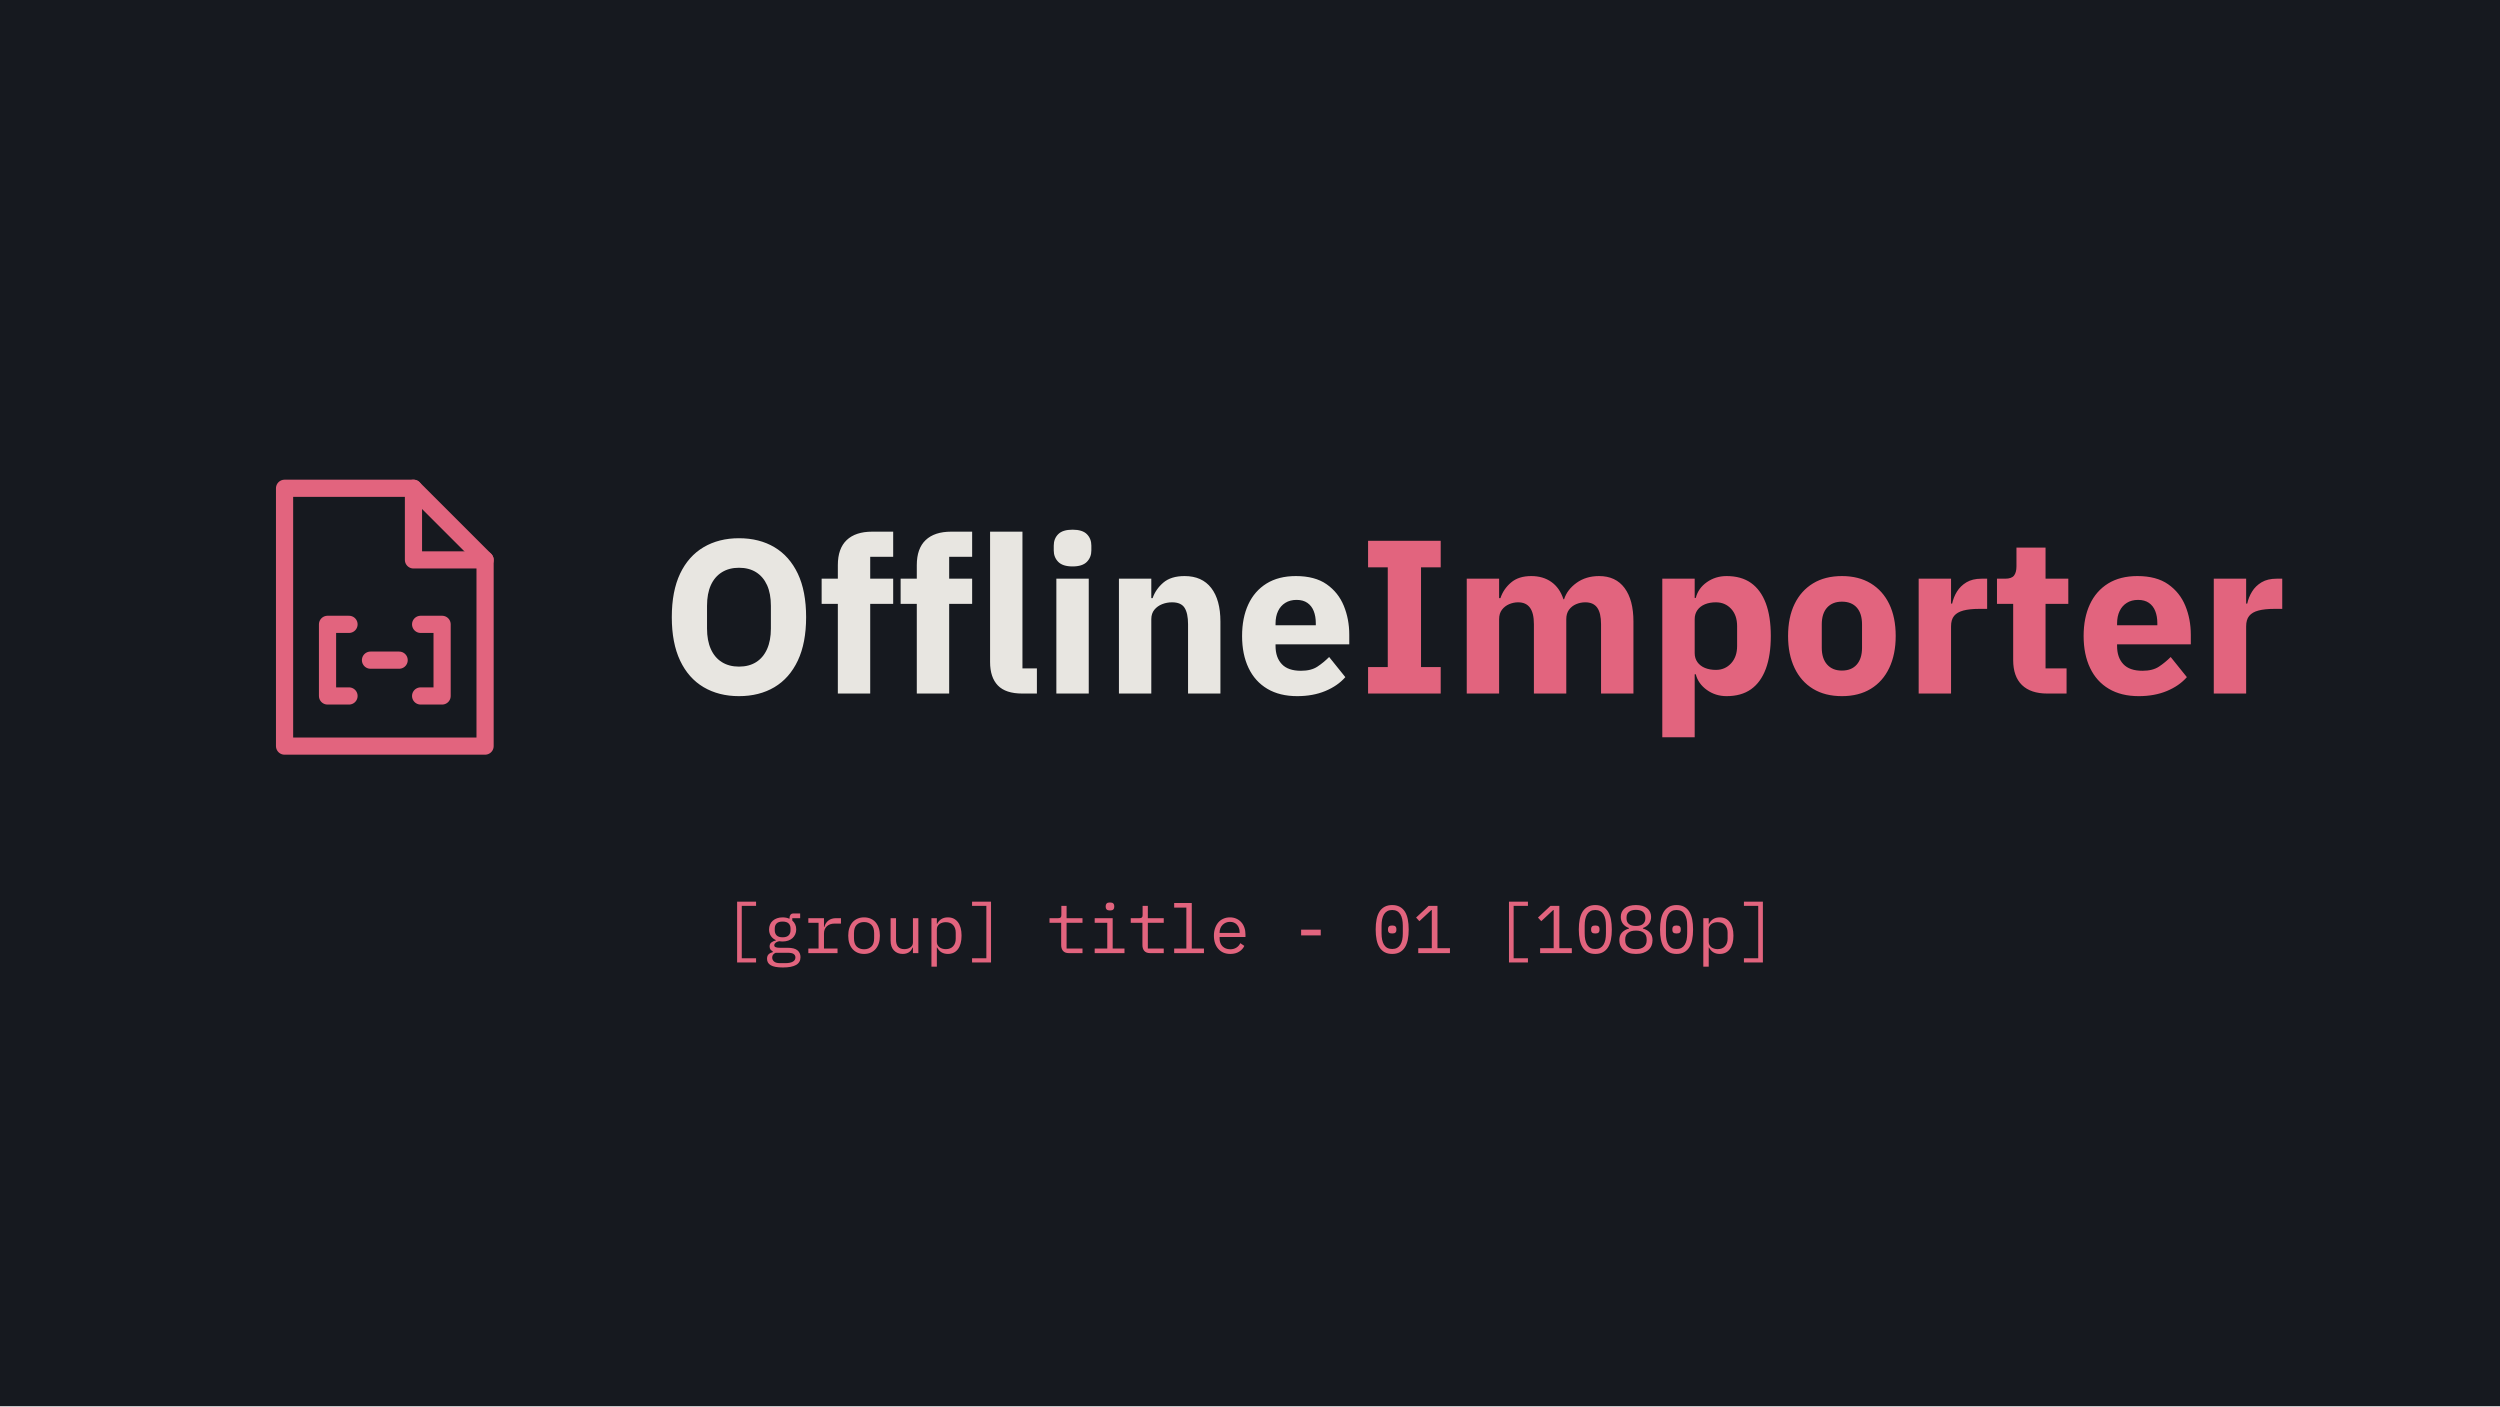
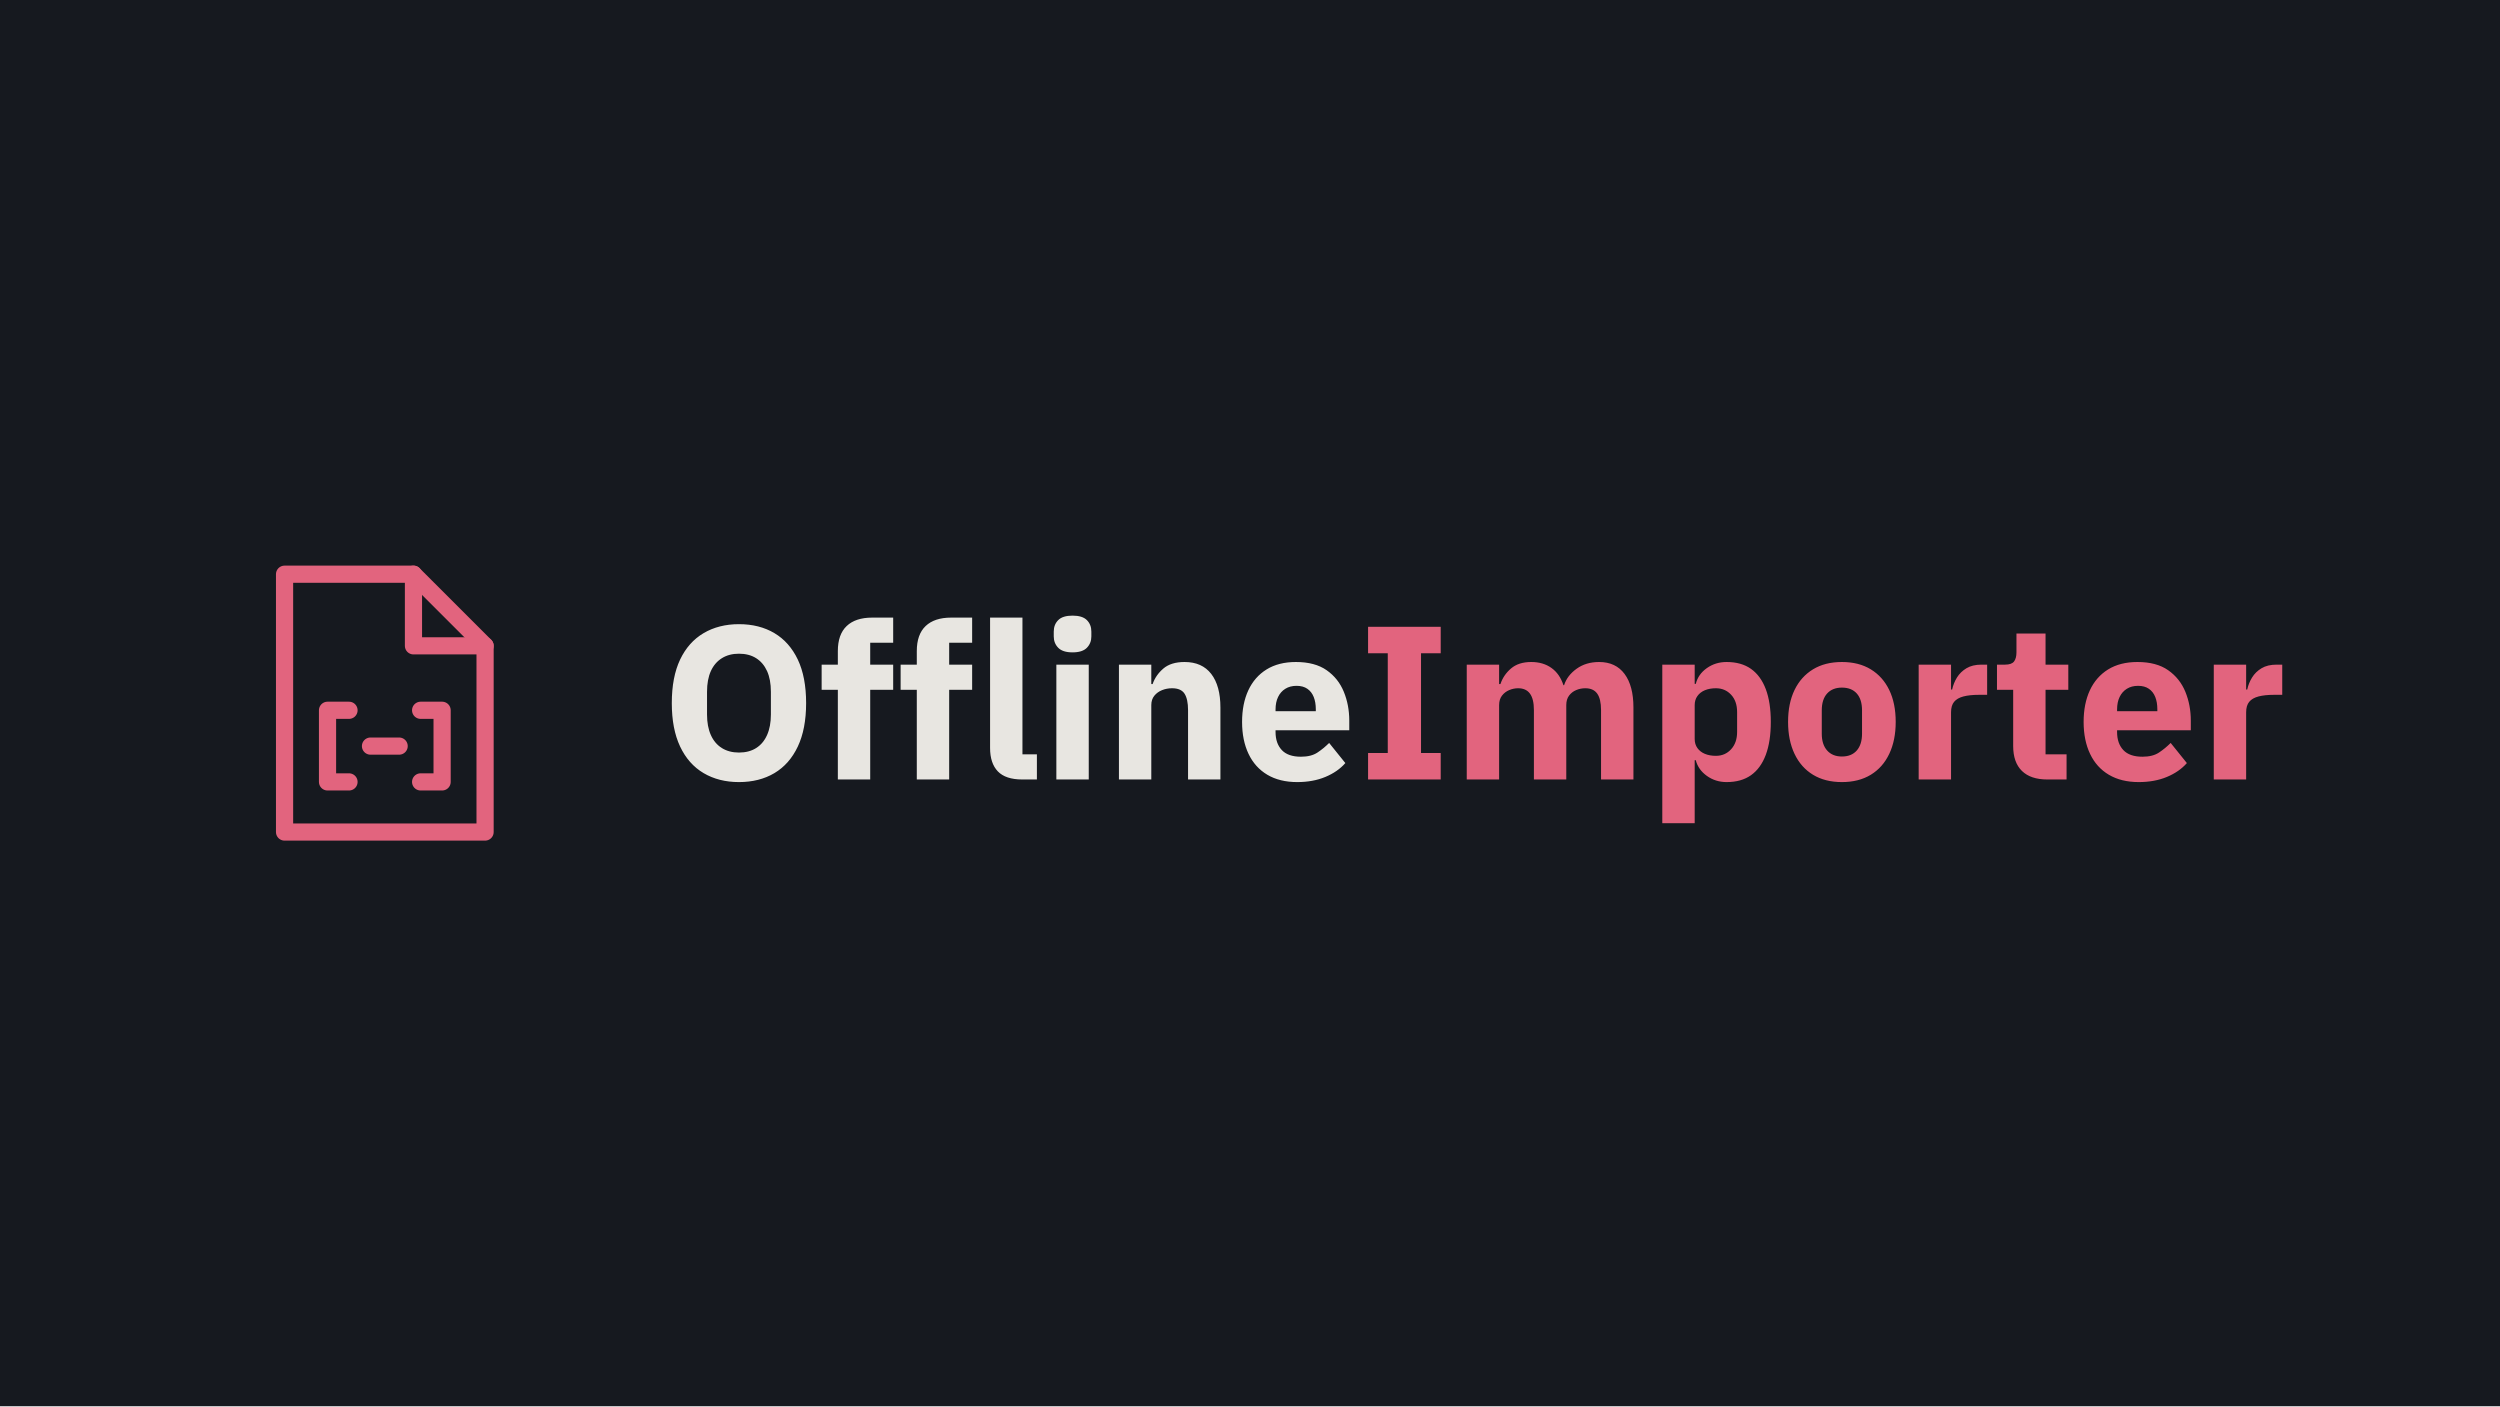
<svg xmlns="http://www.w3.org/2000/svg" viewBox="0 0 960 540">
  <rect width="960" height="540" fill="#16191f" />
-   <g transform="translate(81.77 171) scale(2.75)" fill="none" stroke="#e2647e" stroke-width="2.4" stroke-linecap="round" stroke-linejoin="round">
+   <g transform="translate(81.77 204) scale(2.75)" fill="none" stroke="#e2647e" stroke-width="2.4" stroke-linecap="round" stroke-linejoin="round">
    <path d="M10 6h18l10 10v26H10z" />
    <path d="M28 6v10h10" />
    <path d="M19 25h-3v10h3" />
    <path d="M29 25h3v10h-3" />
    <path d="M22 30h4" />
  </g>
-   <path fill="#e8e6e1" d="M283.76 267.32Q276.03 267.32 270.19 263.88Q264.36 260.44 261.16 253.67Q257.97 246.91 257.97 237Q257.97 227 261.16 220.28Q264.36 213.56 270.19 210.12Q276.03 206.68 283.76 206.68Q291.57 206.68 297.37 210.12Q303.16 213.56 306.36 220.28Q309.55 227 309.55 237Q309.55 246.91 306.36 253.67Q303.16 260.44 297.37 263.88Q291.57 267.32 283.76 267.32ZM283.76 255.98Q287.62 255.98 290.35 254.26Q293.08 252.54 294.55 249.26Q296.02 245.99 296.02 241.37V232.63Q296.02 227.93 294.55 224.69Q293.08 221.46 290.35 219.74Q287.62 218.02 283.76 218.02Q279.98 218.02 277.21 219.74Q274.44 221.46 272.97 224.69Q271.5 227.93 271.5 232.63V241.37Q271.5 245.99 272.97 249.26Q274.44 252.54 277.21 254.26Q279.98 255.98 283.76 255.98ZM321.73 266.32V231.88H315.51V222.22H321.73V217.01Q321.73 210.62 325.13 207.39Q328.53 204.16 334.92 204.16H342.98V213.82H334.16V222.22H342.98V231.88H334.16V266.32ZM352.05 266.32V231.88H345.84V222.22H352.05V217.01Q352.05 210.62 355.45 207.39Q358.86 204.16 365.24 204.16H373.3V213.82H364.48V222.22H373.3V231.88H364.48V266.32ZM398.17 266.32H392.54Q386.16 266.32 383.17 263.21Q380.19 260.1 380.19 254.22V204.16H392.62V256.66H398.17ZM411.86 217.51Q408.08 217.51 406.36 215.75Q404.64 213.98 404.64 211.38V209.53Q404.64 206.84 406.36 205.12Q408.08 203.4 411.86 203.4Q415.64 203.4 417.36 205.12Q419.08 206.84 419.08 209.53V211.38Q419.08 213.98 417.36 215.75Q415.64 217.51 411.86 217.51ZM405.64 266.32V222.22H418.08V266.32ZM442.1 266.32H429.67V222.22H442.1V229.69H442.6Q443.78 226.25 446.72 223.73Q449.66 221.21 454.87 221.21Q461.59 221.21 465.12 225.79Q468.64 230.36 468.64 238.68V266.32H456.21V239.69Q456.21 235.49 454.87 233.39Q453.52 231.29 450.08 231.29Q448.06 231.29 446.26 232Q444.45 232.72 443.28 234.14Q442.1 235.57 442.1 237.76ZM498.13 267.32Q491.41 267.32 486.66 264.51Q481.92 261.7 479.44 256.49Q476.96 251.28 476.96 244.22Q476.96 237.25 479.35 232.09Q481.75 226.92 486.37 224.06Q490.99 221.21 497.62 221.21Q504.93 221.21 509.43 224.36Q513.92 227.51 516.02 232.63Q518.12 237.76 518.12 243.72V247.42H489.81V248.09Q489.81 252.46 492.21 255.02Q494.6 257.58 499.56 257.58Q503.5 257.58 505.9 255.98Q508.29 254.39 510.39 252.29L516.61 260.02Q513.67 263.38 508.92 265.35Q504.18 267.32 498.13 267.32ZM497.88 230.36Q495.36 230.36 493.55 231.5Q491.74 232.63 490.78 234.65Q489.81 236.66 489.81 239.44V240.11H505.27V239.35Q505.27 236.66 504.47 234.65Q503.67 232.63 502.03 231.5Q500.4 230.36 497.88 230.36Z" />
-   <path fill="#e2647e" d="M553.23 266.32H525.34V256.15H532.9V217.85H525.34V207.68H553.23V217.85H545.67V256.15H553.23ZM575.66 266.32H563.23V222.22H575.66V229.69H576.16Q577.34 226.16 580.24 223.69Q583.14 221.21 588.01 221.21Q592.54 221.21 595.74 223.48Q598.93 225.74 600.36 230.11H600.61Q601.78 226.42 605.4 223.81Q609.01 221.21 614.05 221.21Q620.43 221.21 623.83 225.79Q627.24 230.36 627.24 238.68V266.32H614.8V239.69Q614.8 235.4 613.33 233.35Q611.86 231.29 608.76 231.29Q606.91 231.29 605.23 232Q603.55 232.72 602.5 234.14Q601.45 235.57 601.45 237.76V266.32H589.02V239.69Q589.02 235.4 587.5 233.35Q585.99 231.29 582.97 231.29Q581.2 231.29 579.52 232Q577.84 232.72 576.75 234.14Q575.66 235.57 575.66 237.76ZM638.32 283.12V222.22H650.76V229.61H651.18Q652.1 225.91 655.42 223.56Q658.74 221.21 663.02 221.21Q668.65 221.21 672.39 223.85Q676.12 226.5 678.06 231.62Q679.99 236.75 679.99 244.22Q679.99 251.7 678.06 256.87Q676.12 262.03 672.39 264.68Q668.65 267.32 663.02 267.32Q658.74 267.32 655.42 264.93Q652.1 262.54 651.18 258.92H650.76V283.12ZM658.9 257.24Q662.43 257.24 664.74 254.72Q667.05 252.2 667.05 248.09V240.44Q667.05 236.24 664.74 233.77Q662.43 231.29 658.9 231.29Q656.55 231.29 654.7 232.04Q652.86 232.8 651.81 234.27Q650.76 235.74 650.76 237.76V250.78Q650.76 252.79 651.81 254.26Q652.86 255.73 654.7 256.49Q656.55 257.24 658.9 257.24ZM707.29 267.32Q700.82 267.32 696.2 264.51Q691.58 261.7 689.1 256.49Q686.62 251.28 686.62 244.22Q686.62 237.08 689.1 231.96Q691.58 226.84 696.2 224.02Q700.82 221.21 707.29 221.21Q713.76 221.21 718.38 224.02Q723 226.84 725.47 231.96Q727.95 237.08 727.95 244.22Q727.95 251.28 725.47 256.49Q723 261.7 718.38 264.51Q713.76 267.32 707.29 267.32ZM707.29 257.5Q710.98 257.5 713 255.19Q715.02 252.88 715.02 248.76V239.77Q715.02 235.57 713 233.3Q710.98 231.04 707.29 231.04Q703.68 231.04 701.62 233.3Q699.56 235.57 699.56 239.77V248.76Q699.56 252.88 701.62 255.19Q703.68 257.5 707.29 257.5ZM749.2 266.32H736.77V222.22H749.2V231.79H749.62Q750.13 229.36 751.47 227.17Q752.82 224.99 755.13 223.6Q757.44 222.22 760.88 222.22H763.06V233.81H759.96Q756.34 233.81 753.95 234.44Q751.56 235.07 750.38 236.5Q749.2 237.92 749.2 240.53ZM793.56 266.32H786.16Q779.78 266.32 776.42 263.04Q773.06 259.76 773.06 253.46V231.88H766.84V222.22H769.95Q772.47 222.22 773.4 221Q774.32 219.78 774.32 217.51V210.29H785.49V222.22H794.23V231.88H785.49V256.66H793.56ZM821.28 267.32Q814.56 267.32 809.81 264.51Q805.06 261.7 802.59 256.49Q800.11 251.28 800.11 244.22Q800.11 237.25 802.5 232.09Q804.9 226.92 809.52 224.06Q814.14 221.21 820.77 221.21Q828.08 221.21 832.57 224.36Q837.07 227.51 839.17 232.63Q841.27 237.76 841.27 243.72V247.42H812.96V248.09Q812.96 252.46 815.35 255.02Q817.75 257.58 822.7 257.58Q826.65 257.58 829.05 255.98Q831.44 254.39 833.54 252.29L839.76 260.02Q836.82 263.38 832.07 265.35Q827.32 267.32 821.28 267.32ZM821.02 230.36Q818.5 230.36 816.7 231.5Q814.89 232.63 813.93 234.65Q812.96 236.66 812.96 239.44V240.11H828.42V239.35Q828.42 236.66 827.62 234.65Q826.82 232.63 825.18 231.5Q823.54 230.36 821.02 230.36ZM862.52 266.32H850.09V222.22H862.52V231.79H862.94Q863.44 229.36 864.79 227.17Q866.13 224.99 868.44 223.6Q870.75 222.22 874.2 222.22H876.38V233.81H873.27Q869.66 233.81 867.27 234.44Q864.87 235.07 863.7 236.5Q862.52 237.92 862.52 240.53Z" />
-   <path fill="#e2647e" d="M283.05 369.59V346.24H290.33V347.85H284.84V367.98H290.33V369.59ZM307.39 367.53Q307.39 369.56 305.7 370.54Q304.01 371.51 300.63 371.51Q297.38 371.51 295.96 370.65Q294.54 369.8 294.54 368.18Q294.54 367.09 295.11 366.49Q295.69 365.9 296.73 365.61V365.3Q296.15 365.01 295.84 364.57Q295.53 364.13 295.53 363.45Q295.53 362.41 296.22 361.89Q296.91 361.37 297.95 361.11V361.01Q296.7 360.46 296.01 359.4Q295.32 358.33 295.32 356.9Q295.32 355.89 295.69 355.03Q296.05 354.17 296.74 353.56Q297.43 352.95 298.39 352.61Q299.35 352.27 300.52 352.27Q302.03 352.27 303.17 352.82V352.58Q303.17 351.8 303.54 351.28Q303.9 350.76 304.79 350.76H307.26V352.58H304.24V353.49Q304.97 354.12 305.36 354.98Q305.75 355.83 305.75 356.9Q305.75 357.91 305.37 358.77Q304.99 359.63 304.32 360.24Q303.64 360.85 302.67 361.19Q301.69 361.53 300.52 361.53Q300.18 361.53 299.87 361.5Q299.56 361.48 299.25 361.42Q298.94 361.48 298.6 361.59Q298.26 361.71 297.97 361.9Q297.69 362.1 297.51 362.36Q297.32 362.62 297.32 362.96Q297.32 363.56 297.92 363.75Q298.52 363.95 299.48 363.95H302.45Q305.05 363.95 306.22 364.92Q307.39 365.9 307.39 367.53ZM305.44 367.64Q305.44 366.83 304.79 366.35Q304.14 365.87 302.52 365.87H297.87Q296.52 366.42 296.52 367.69Q296.52 368.57 297.22 369.21Q297.92 369.85 299.56 369.85H301.59Q303.41 369.85 304.42 369.29Q305.44 368.73 305.44 367.64ZM300.52 359.92Q302.08 359.92 302.82 359.19Q303.56 358.46 303.56 357.26V356.51Q303.56 355.31 302.82 354.6Q302.08 353.88 300.52 353.88Q298.96 353.88 298.23 354.6Q297.51 355.31 297.51 356.51V357.26Q297.51 358.46 298.23 359.19Q298.96 359.92 300.52 359.92ZM310.4 364.23H314.33V354.35H310.4V352.58H316.41V355.96H316.54Q316.95 354.38 318.11 353.48Q319.27 352.58 321.06 352.58H322.93V354.66H320.41Q318.62 354.66 317.51 355.7Q316.41 356.74 316.41 358.43V364.23H321.61V366H310.4ZM331.8 366.31Q330.4 366.31 329.27 365.82Q328.13 365.32 327.34 364.4Q326.55 363.48 326.13 362.19Q325.72 360.9 325.72 359.29Q325.72 357.71 326.13 356.41Q326.55 355.11 327.34 354.18Q328.13 353.26 329.27 352.77Q330.4 352.27 331.8 352.27Q333.2 352.27 334.34 352.77Q335.47 353.26 336.26 354.18Q337.05 355.11 337.47 356.41Q337.88 357.71 337.88 359.29Q337.88 360.9 337.47 362.19Q337.05 363.48 336.26 364.4Q335.47 365.32 334.34 365.82Q333.2 366.31 331.8 366.31ZM331.8 364.52Q333.54 364.52 334.61 363.48Q335.67 362.44 335.67 360.25V358.33Q335.67 356.15 334.61 355.11Q333.54 354.07 331.8 354.07Q330.06 354.07 328.99 355.11Q327.93 356.15 327.93 358.33V360.25Q327.93 362.44 328.99 363.48Q330.06 364.52 331.8 364.52ZM350.57 363.82H350.47Q350.26 364.31 349.95 364.76Q349.64 365.22 349.18 365.56Q348.73 365.9 348.1 366.1Q347.48 366.31 346.65 366.31Q344.54 366.31 343.27 364.97Q341.99 363.63 341.99 361.19V352.58H344.07V360.83Q344.07 362.67 344.88 363.57Q345.68 364.47 347.24 364.47Q347.87 364.47 348.47 364.31Q349.06 364.15 349.53 363.84Q350 363.53 350.29 363.05Q350.57 362.57 350.57 361.89V352.58H352.65V366H350.57ZM357.67 352.58H359.75V354.77H359.85Q361.15 352.27 363.99 352.27Q366.46 352.27 367.85 354.12Q369.24 355.96 369.24 359.29Q369.24 362.62 367.85 364.47Q366.46 366.31 363.99 366.31Q361.15 366.31 359.85 363.82H359.75V371.2H357.67ZM363.18 364.47Q365 364.47 366 363.36Q367 362.26 367 360.44V358.15Q367 356.33 366 355.22Q365 354.12 363.18 354.12Q362.48 354.12 361.86 354.3Q361.23 354.48 360.76 354.83Q360.3 355.18 360.02 355.69Q359.75 356.2 359.75 356.87V361.71Q359.75 362.39 360.02 362.89Q360.3 363.4 360.76 363.75Q361.23 364.1 361.86 364.28Q362.48 364.47 363.18 364.47ZM380.55 346.24V369.59H373.27V367.98H378.76V347.85H373.27V346.24ZM410.45 366Q408.92 366 408.2 365.14Q407.49 364.28 407.49 362.93V354.35H403.01V352.58H406.34Q407.02 352.58 407.29 352.31Q407.56 352.04 407.56 351.36V347.85H409.57V352.58H415.68V354.35H409.57V364.23H415.68V366ZM426.23 349.62Q425.32 349.62 424.96 349.24Q424.59 348.87 424.59 348.29V347.88Q424.59 347.31 424.96 346.93Q425.32 346.55 426.23 346.55Q427.14 346.55 427.51 346.93Q427.87 347.31 427.87 347.88V348.29Q427.87 348.87 427.51 349.24Q427.14 349.62 426.23 349.62ZM420.36 364.23H425.19V354.35H420.36V352.58H427.27V364.23H431.8V366H420.36ZM441.65 366Q440.12 366 439.4 365.14Q438.69 364.28 438.69 362.93V354.35H434.21V352.58H437.54Q438.22 352.58 438.49 352.31Q438.76 352.04 438.76 351.36V347.85H440.77V352.58H446.88V354.35H440.77V364.23H446.88V366ZM450.88 364.23H455.56V348.53H450.88V346.76H457.64V364.23H462.32V366H450.88ZM472.43 366.31Q470.98 366.31 469.82 365.82Q468.66 365.32 467.85 364.4Q467.03 363.48 466.58 362.19Q466.14 360.9 466.14 359.32Q466.14 357.71 466.6 356.41Q467.05 355.11 467.86 354.18Q468.66 353.26 469.8 352.77Q470.93 352.27 472.3 352.27Q473.66 352.27 474.76 352.77Q475.87 353.26 476.65 354.13Q477.43 355 477.84 356.2Q478.26 357.39 478.26 358.82V359.81H468.33V360.44Q468.33 361.32 468.61 362.07Q468.9 362.83 469.43 363.37Q469.96 363.92 470.73 364.22Q471.5 364.52 472.43 364.52Q473.79 364.52 474.77 363.89Q475.76 363.27 476.28 362.18L477.82 363.22Q477.22 364.57 475.83 365.44Q474.44 366.31 472.43 366.31ZM472.3 353.99Q471.45 353.99 470.72 354.3Q469.99 354.61 469.46 355.16Q468.92 355.7 468.63 356.44Q468.33 357.19 468.33 358.07V358.25H476.02V357.97Q476.02 357.08 475.75 356.35Q475.48 355.63 475 355.09Q474.51 354.56 473.83 354.27Q473.14 353.99 472.3 353.99ZM499.63 359.19V357H507.17V359.19ZM534.6 366.31Q532.94 366.31 531.74 365.68Q530.54 365.04 529.76 363.84Q528.98 362.65 528.62 360.9Q528.26 359.16 528.26 356.93Q528.26 354.72 528.62 352.96Q528.98 351.21 529.76 350.01Q530.54 348.81 531.74 348.18Q532.94 347.54 534.6 347.54Q536.26 347.54 537.46 348.18Q538.66 348.81 539.44 350.01Q540.22 351.21 540.58 352.96Q540.94 354.72 540.94 356.93Q540.94 359.16 540.58 360.9Q540.22 362.65 539.44 363.84Q538.66 365.04 537.46 365.68Q536.26 366.31 534.6 366.31ZM534.6 364.41Q535.69 364.41 536.47 363.99Q537.25 363.56 537.73 362.78Q538.21 362 538.45 360.89Q538.68 359.79 538.68 358.41V355.44Q538.68 354.09 538.45 352.97Q538.21 351.86 537.73 351.08Q537.25 350.3 536.47 349.87Q535.69 349.44 534.6 349.44Q533.51 349.44 532.73 349.87Q531.95 350.3 531.47 351.08Q530.99 351.86 530.75 352.97Q530.52 354.09 530.52 355.44V358.41Q530.52 359.79 530.75 360.89Q530.99 362 531.47 362.78Q531.95 363.56 532.73 363.99Q533.51 364.41 534.6 364.41ZM534.6 358.46Q533.69 358.46 533.34 358.1Q532.99 357.73 532.99 357.21V356.64Q532.99 356.12 533.34 355.76Q533.69 355.39 534.6 355.39Q535.51 355.39 535.86 355.76Q536.21 356.12 536.21 356.64V357.21Q536.21 357.73 535.86 358.1Q535.51 358.46 534.6 358.46ZM544.61 366V364.1H549.81V349.46H549.63L545.05 353.73L543.78 352.35L548.59 347.85H551.99V364.1H556.78V366ZM579.45 369.59V346.24H586.73V347.85H581.24V367.98H586.73V369.59ZM591.41 366V364.1H596.61V349.46H596.43L591.85 353.73L590.58 352.35L595.39 347.85H598.79V364.1H603.58V366ZM612.6 366.31Q610.94 366.31 609.74 365.68Q608.54 365.04 607.76 363.84Q606.98 362.65 606.62 360.9Q606.26 359.16 606.26 356.93Q606.26 354.72 606.62 352.96Q606.98 351.21 607.76 350.01Q608.54 348.81 609.74 348.18Q610.94 347.54 612.6 347.54Q614.26 347.54 615.46 348.18Q616.66 348.81 617.44 350.01Q618.22 351.21 618.58 352.96Q618.94 354.72 618.94 356.93Q618.94 359.16 618.58 360.9Q618.22 362.65 617.44 363.84Q616.66 365.04 615.46 365.68Q614.26 366.31 612.6 366.31ZM612.6 364.41Q613.69 364.41 614.47 363.99Q615.25 363.56 615.73 362.78Q616.21 362 616.45 360.89Q616.68 359.79 616.68 358.41V355.44Q616.68 354.09 616.45 352.97Q616.21 351.86 615.73 351.08Q615.25 350.3 614.47 349.87Q613.69 349.44 612.6 349.44Q611.51 349.44 610.73 349.87Q609.95 350.3 609.47 351.08Q608.99 351.86 608.75 352.97Q608.52 354.09 608.52 355.44V358.41Q608.52 359.79 608.75 360.89Q608.99 362 609.47 362.78Q609.95 363.56 610.73 363.99Q611.51 364.41 612.6 364.41ZM612.6 358.46Q611.69 358.46 611.34 358.1Q610.99 357.73 610.99 357.21V356.64Q610.99 356.12 611.34 355.76Q611.69 355.39 612.6 355.39Q613.51 355.39 613.86 355.76Q614.21 356.12 614.21 356.64V357.21Q614.21 357.73 613.86 358.1Q613.51 358.46 612.6 358.46ZM628.2 366.31Q626.61 366.31 625.42 365.91Q624.22 365.51 623.43 364.8Q622.64 364.1 622.23 363.14Q621.83 362.18 621.83 361.06Q621.83 359.19 622.84 358.1Q623.86 357 625.52 356.56V356.35Q624.07 355.86 623.22 354.75Q622.38 353.65 622.38 352.09Q622.38 350.01 623.91 348.77Q625.44 347.54 628.2 347.54Q630.96 347.54 632.49 348.77Q634.02 350.01 634.02 352.09Q634.02 353.65 633.18 354.75Q632.33 355.86 630.88 356.35V356.56Q632.54 357 633.56 358.1Q634.57 359.19 634.57 361.06Q634.57 362.18 634.17 363.14Q633.76 364.1 632.96 364.8Q632.15 365.51 630.97 365.91Q629.79 366.31 628.2 366.31ZM628.2 364.47Q630.12 364.47 631.22 363.61Q632.31 362.75 632.31 361.19V360.62Q632.31 359.06 631.23 358.2Q630.15 357.34 628.2 357.34Q626.25 357.34 625.17 358.2Q624.09 359.06 624.09 360.62V361.19Q624.09 362.75 625.18 363.61Q626.28 364.47 628.2 364.47ZM628.2 355.57Q629.97 355.57 630.89 354.82Q631.81 354.07 631.81 352.66V352.3Q631.81 350.89 630.87 350.14Q629.92 349.39 628.2 349.39Q626.48 349.39 625.54 350.14Q624.59 350.89 624.59 352.3V352.66Q624.59 354.07 625.51 354.82Q626.43 355.57 628.2 355.57ZM643.8 366.31Q642.14 366.31 640.94 365.68Q639.74 365.04 638.96 363.84Q638.18 362.65 637.82 360.9Q637.46 359.16 637.46 356.93Q637.46 354.72 637.82 352.96Q638.18 351.21 638.96 350.01Q639.74 348.81 640.94 348.18Q642.14 347.54 643.8 347.54Q645.46 347.54 646.66 348.18Q647.86 348.81 648.64 350.01Q649.42 351.21 649.78 352.96Q650.14 354.72 650.14 356.93Q650.14 359.16 649.78 360.9Q649.42 362.65 648.64 363.84Q647.86 365.04 646.66 365.68Q645.46 366.31 643.8 366.31ZM643.8 364.41Q644.89 364.41 645.67 363.99Q646.45 363.56 646.93 362.78Q647.41 362 647.65 360.89Q647.88 359.79 647.88 358.41V355.44Q647.88 354.09 647.65 352.97Q647.41 351.86 646.93 351.08Q646.45 350.3 645.67 349.87Q644.89 349.44 643.8 349.44Q642.71 349.44 641.93 349.87Q641.15 350.3 640.67 351.08Q640.19 351.86 639.95 352.97Q639.72 354.09 639.72 355.44V358.41Q639.72 359.79 639.95 360.89Q640.19 362 640.67 362.78Q641.15 363.56 641.93 363.99Q642.71 364.41 643.8 364.41ZM643.8 358.46Q642.89 358.46 642.54 358.1Q642.19 357.73 642.19 357.21V356.64Q642.19 356.12 642.54 355.76Q642.89 355.39 643.8 355.39Q644.71 355.39 645.06 355.76Q645.41 356.12 645.41 356.64V357.21Q645.41 357.73 645.06 358.1Q644.71 358.46 643.8 358.46ZM654.07 352.58H656.15V354.77H656.25Q657.55 352.27 660.39 352.27Q662.86 352.27 664.25 354.12Q665.64 355.96 665.64 359.29Q665.64 362.62 664.25 364.47Q662.86 366.31 660.39 366.31Q657.55 366.31 656.25 363.82H656.15V371.2H654.07ZM659.58 364.47Q661.4 364.47 662.4 363.36Q663.4 362.26 663.4 360.44V358.15Q663.4 356.33 662.4 355.22Q661.4 354.12 659.58 354.12Q658.88 354.12 658.26 354.3Q657.63 354.48 657.16 354.83Q656.7 355.18 656.42 355.69Q656.15 356.2 656.15 356.87V361.71Q656.15 362.39 656.42 362.89Q656.7 363.4 657.16 363.75Q657.63 364.1 658.26 364.28Q658.88 364.47 659.58 364.47ZM676.95 346.24V369.59H669.67V367.98H675.16V347.85H669.67V346.24Z" />
+   <path fill="#e8e6e1" d="M283.76 300.32Q276.03 300.32 270.19 296.88Q264.36 293.44 261.16 286.67Q257.97 279.91 257.97 270Q257.97 260 261.16 253.28Q264.36 246.56 270.19 243.12Q276.03 239.68 283.76 239.68Q291.57 239.68 297.37 243.12Q303.16 246.56 306.36 253.28Q309.55 260 309.55 270Q309.55 279.91 306.36 286.67Q303.16 293.44 297.37 296.88Q291.57 300.32 283.76 300.32ZM283.76 288.98Q287.62 288.98 290.35 287.26Q293.08 285.54 294.55 282.26Q296.02 278.99 296.02 274.37V265.63Q296.02 260.93 294.55 257.69Q293.08 254.46 290.35 252.74Q287.62 251.02 283.76 251.02Q279.98 251.02 277.21 252.74Q274.44 254.46 272.97 257.69Q271.5 260.93 271.5 265.63V274.37Q271.5 278.99 272.97 282.26Q274.44 285.54 277.21 287.26Q279.98 288.98 283.76 288.98ZM321.73 299.32V264.88H315.51V255.22H321.73V250.01Q321.73 243.62 325.13 240.39Q328.53 237.16 334.92 237.16H342.98V246.82H334.16V255.22H342.98V264.88H334.16V299.32ZM352.05 299.32V264.88H345.84V255.22H352.05V250.01Q352.05 243.62 355.45 240.39Q358.86 237.16 365.24 237.16H373.3V246.82H364.48V255.22H373.3V264.88H364.48V299.32ZM398.17 299.32H392.54Q386.16 299.32 383.17 296.21Q380.19 293.1 380.19 287.22V237.16H392.62V289.66H398.17ZM411.86 250.51Q408.08 250.51 406.36 248.75Q404.64 246.98 404.64 244.38V242.53Q404.64 239.84 406.36 238.12Q408.08 236.4 411.86 236.4Q415.64 236.4 417.36 238.12Q419.08 239.84 419.08 242.53V244.38Q419.08 246.98 417.36 248.75Q415.64 250.51 411.86 250.51ZM405.64 299.32V255.22H418.08V299.32ZM442.1 299.32H429.67V255.22H442.1V262.69H442.6Q443.78 259.25 446.72 256.73Q449.66 254.21 454.87 254.21Q461.59 254.21 465.12 258.79Q468.64 263.36 468.64 271.68V299.32H456.21V272.69Q456.21 268.49 454.87 266.39Q453.52 264.29 450.08 264.29Q448.06 264.29 446.26 265Q444.45 265.72 443.28 267.14Q442.1 268.57 442.1 270.76ZM498.13 300.32Q491.41 300.32 486.66 297.51Q481.92 294.7 479.44 289.49Q476.96 284.28 476.96 277.22Q476.96 270.25 479.35 265.09Q481.75 259.92 486.37 257.06Q490.99 254.21 497.62 254.21Q504.93 254.21 509.43 257.36Q513.92 260.51 516.02 265.63Q518.12 270.76 518.12 276.72V280.42H489.81V281.09Q489.81 285.46 492.21 288.02Q494.6 290.58 499.56 290.58Q503.5 290.58 505.9 288.98Q508.29 287.39 510.39 285.29L516.61 293.02Q513.67 296.38 508.92 298.35Q504.18 300.32 498.13 300.32ZM497.88 263.36Q495.36 263.36 493.55 264.5Q491.74 265.63 490.78 267.65Q489.81 269.66 489.81 272.44V273.11H505.27V272.35Q505.27 269.66 504.47 267.65Q503.67 265.63 502.03 264.5Q500.4 263.36 497.88 263.36Z" />
+   <path fill="#e2647e" d="M553.23 299.32H525.34V289.15H532.9V250.85H525.34V240.68H553.23V250.85H545.67V289.15H553.23ZM575.66 299.32H563.23V255.22H575.66V262.69H576.16Q577.34 259.16 580.24 256.69Q583.14 254.21 588.01 254.21Q592.54 254.21 595.74 256.48Q598.93 258.74 600.36 263.11H600.61Q601.78 259.42 605.4 256.81Q609.01 254.21 614.05 254.21Q620.43 254.21 623.83 258.79Q627.24 263.36 627.24 271.68V299.32H614.8V272.69Q614.8 268.4 613.33 266.35Q611.86 264.29 608.76 264.29Q606.91 264.29 605.23 265Q603.55 265.72 602.5 267.14Q601.45 268.57 601.45 270.76V299.32H589.02V272.69Q589.02 268.4 587.5 266.35Q585.99 264.29 582.97 264.29Q581.2 264.29 579.52 265Q577.84 265.72 576.75 267.14Q575.66 268.57 575.66 270.76ZM638.32 316.12V255.22H650.76V262.61H651.18Q652.1 258.91 655.42 256.56Q658.74 254.21 663.02 254.21Q668.65 254.21 672.39 256.85Q676.12 259.5 678.06 264.62Q679.99 269.75 679.99 277.22Q679.99 284.7 678.06 289.87Q676.12 295.03 672.39 297.68Q668.65 300.32 663.02 300.32Q658.74 300.32 655.42 297.93Q652.1 295.54 651.18 291.92H650.76V316.12ZM658.9 290.24Q662.43 290.24 664.74 287.72Q667.05 285.2 667.05 281.09V273.44Q667.05 269.24 664.74 266.77Q662.43 264.29 658.9 264.29Q656.55 264.29 654.7 265.04Q652.86 265.8 651.81 267.27Q650.76 268.74 650.76 270.76V283.78Q650.76 285.79 651.81 287.26Q652.86 288.73 654.7 289.49Q656.55 290.24 658.9 290.24ZM707.29 300.32Q700.82 300.32 696.2 297.51Q691.58 294.7 689.1 289.49Q686.62 284.28 686.62 277.22Q686.62 270.08 689.1 264.96Q691.58 259.84 696.2 257.02Q700.82 254.21 707.29 254.21Q713.76 254.21 718.38 257.02Q723 259.84 725.47 264.96Q727.95 270.08 727.95 277.22Q727.95 284.28 725.47 289.49Q723 294.7 718.38 297.51Q713.76 300.32 707.29 300.32ZM707.29 290.5Q710.98 290.5 713 288.19Q715.02 285.88 715.02 281.76V272.77Q715.02 268.57 713 266.3Q710.98 264.04 707.29 264.04Q703.68 264.04 701.62 266.3Q699.56 268.57 699.56 272.77V281.76Q699.56 285.88 701.62 288.19Q703.68 290.5 707.29 290.5ZM749.2 299.32H736.77V255.22H749.2V264.79H749.62Q750.13 262.36 751.47 260.17Q752.82 257.99 755.13 256.6Q757.44 255.22 760.88 255.22H763.06V266.81H759.96Q756.34 266.81 753.95 267.44Q751.56 268.07 750.38 269.5Q749.2 270.92 749.2 273.53ZM793.56 299.32H786.16Q779.78 299.32 776.42 296.04Q773.06 292.76 773.06 286.46V264.88H766.84V255.22H769.95Q772.47 255.22 773.4 254Q774.32 252.78 774.32 250.51V243.29H785.49V255.22H794.23V264.88H785.49V289.66H793.56ZM821.28 300.32Q814.56 300.32 809.81 297.51Q805.06 294.7 802.59 289.49Q800.11 284.28 800.11 277.22Q800.11 270.25 802.5 265.09Q804.9 259.92 809.52 257.06Q814.14 254.21 820.77 254.21Q828.08 254.21 832.57 257.36Q837.07 260.51 839.17 265.63Q841.27 270.76 841.27 276.72V280.42H812.96V281.09Q812.96 285.46 815.35 288.02Q817.75 290.58 822.7 290.58Q826.65 290.58 829.05 288.98Q831.44 287.39 833.54 285.29L839.76 293.02Q836.82 296.38 832.07 298.35Q827.32 300.32 821.28 300.32ZM821.02 263.36Q818.5 263.36 816.7 264.5Q814.89 265.63 813.93 267.65Q812.96 269.66 812.96 272.44V273.11H828.42V272.35Q828.42 269.66 827.62 267.65Q826.82 265.63 825.18 264.5Q823.54 263.36 821.02 263.36ZM862.52 299.32H850.09V255.22H862.52V264.79H862.94Q863.44 262.36 864.79 260.17Q866.13 257.99 868.44 256.6Q870.75 255.22 874.2 255.22H876.38V266.81H873.27Q869.66 266.81 867.27 267.44Q864.87 268.07 863.7 269.5Q862.52 270.92 862.52 273.53Z" />
</svg>
